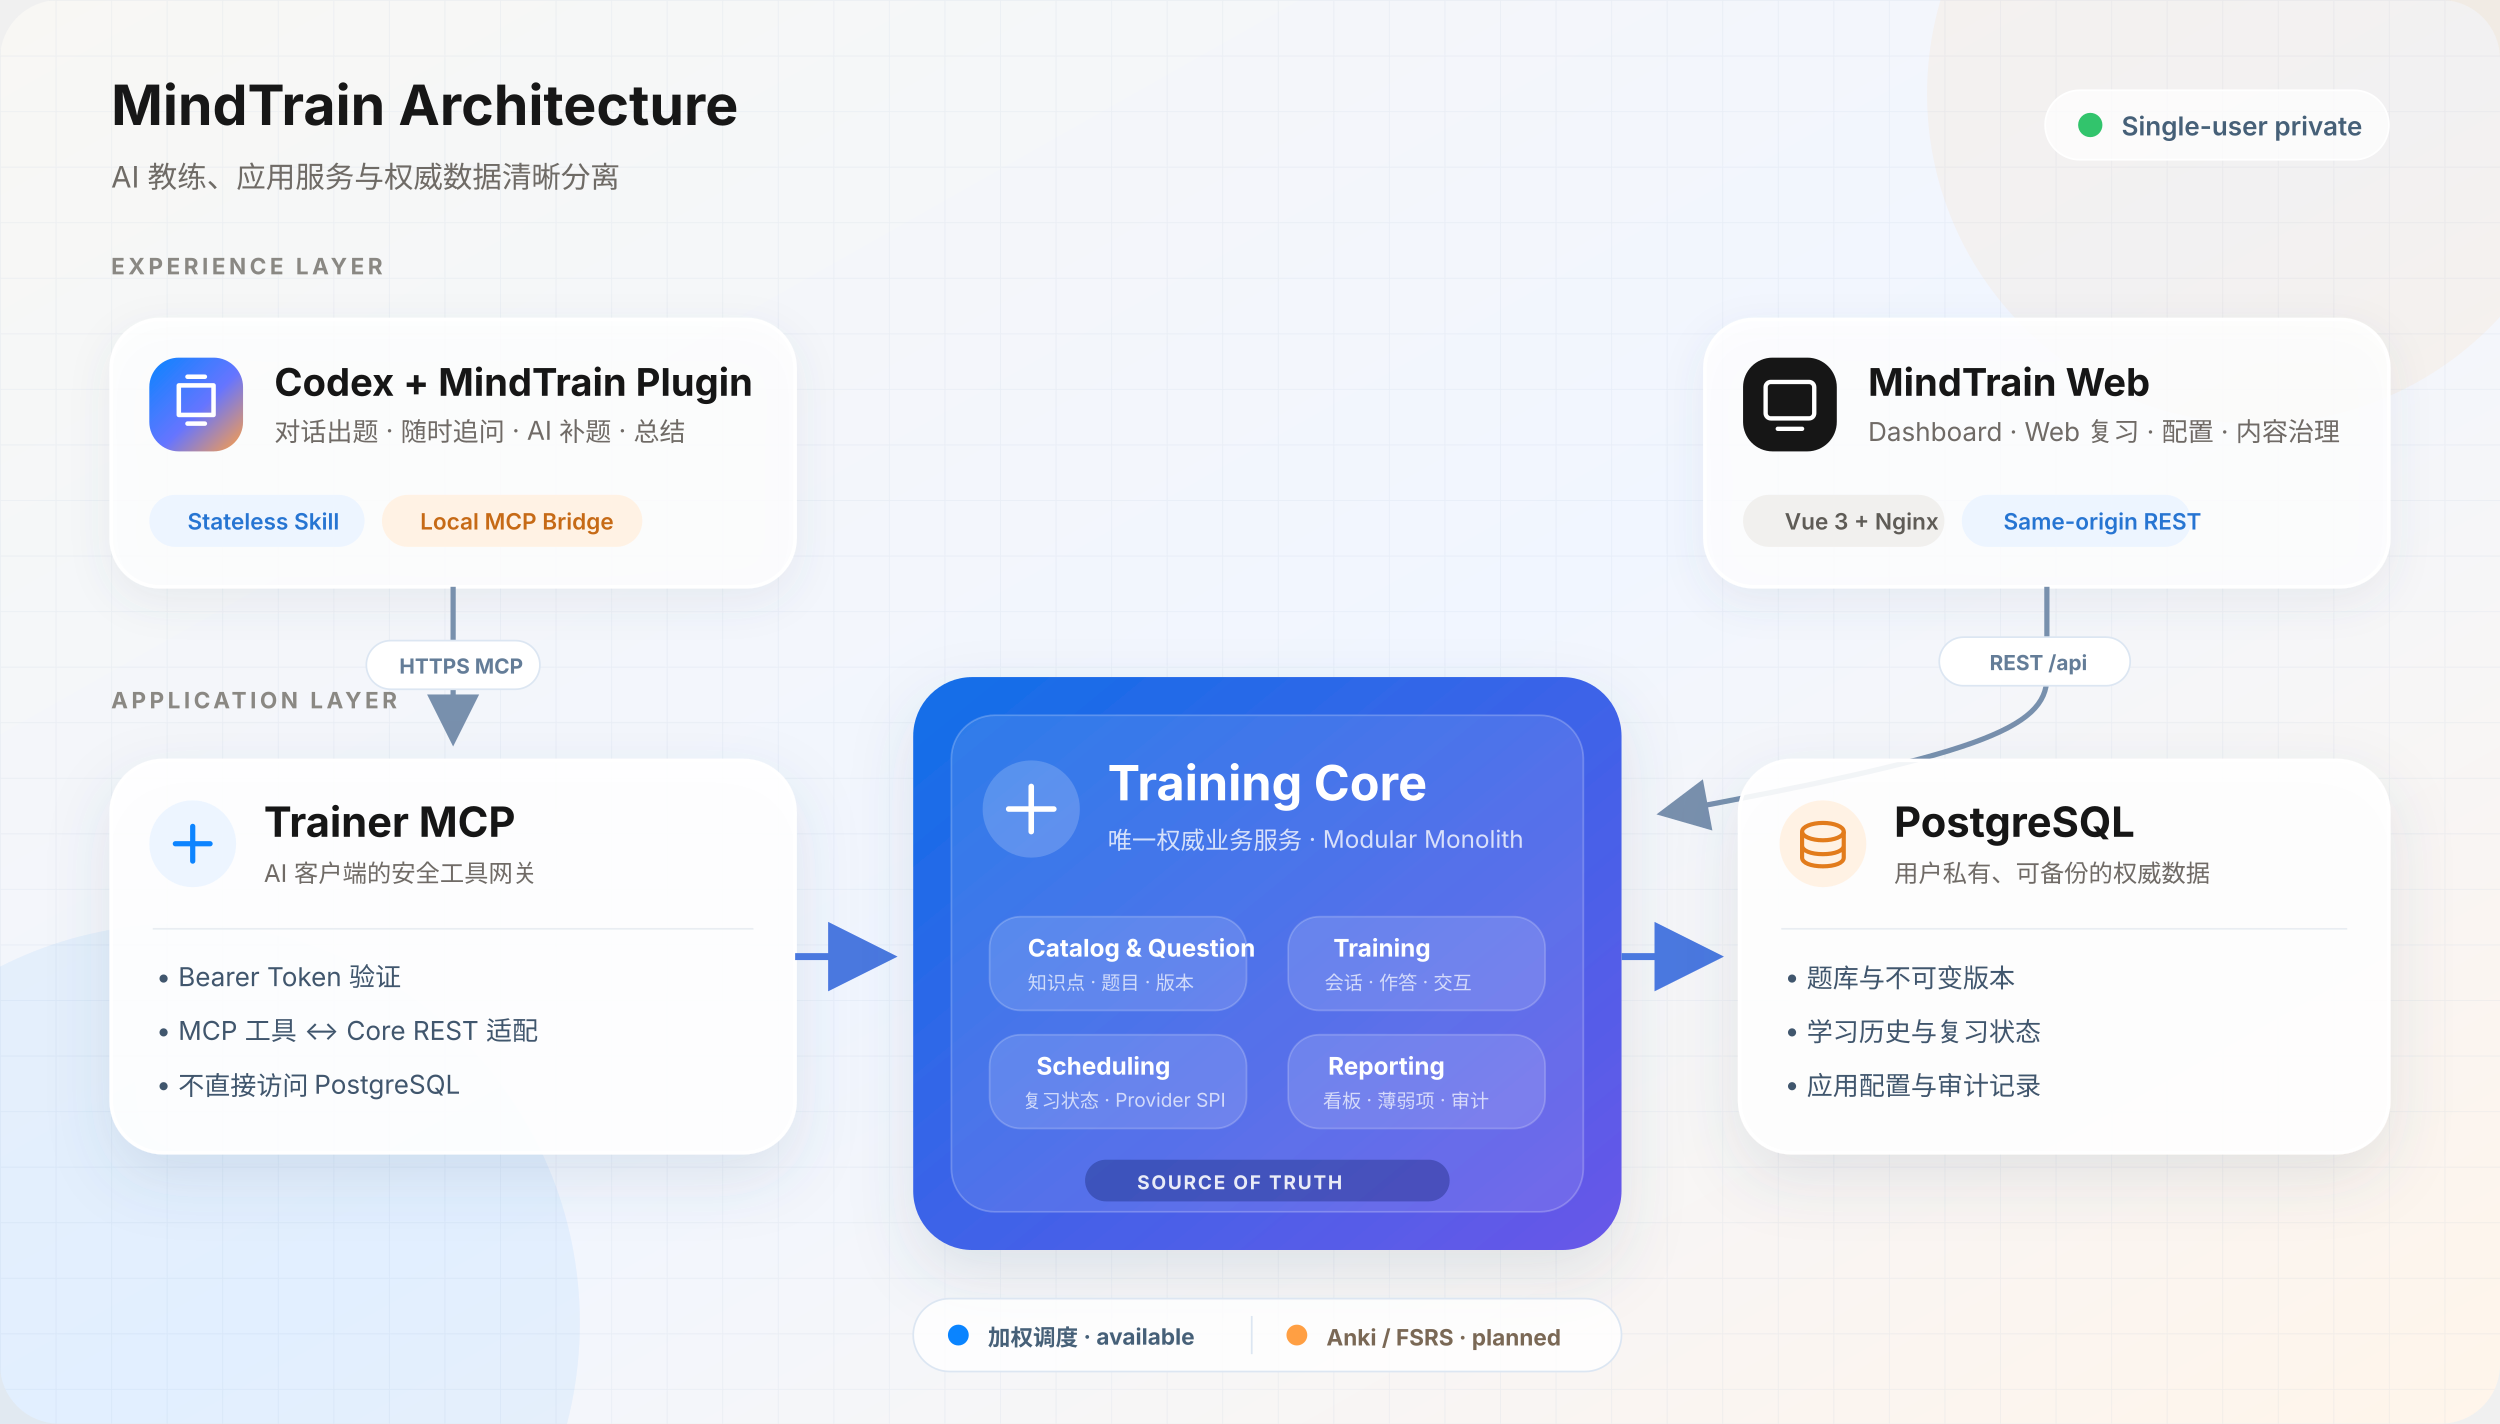
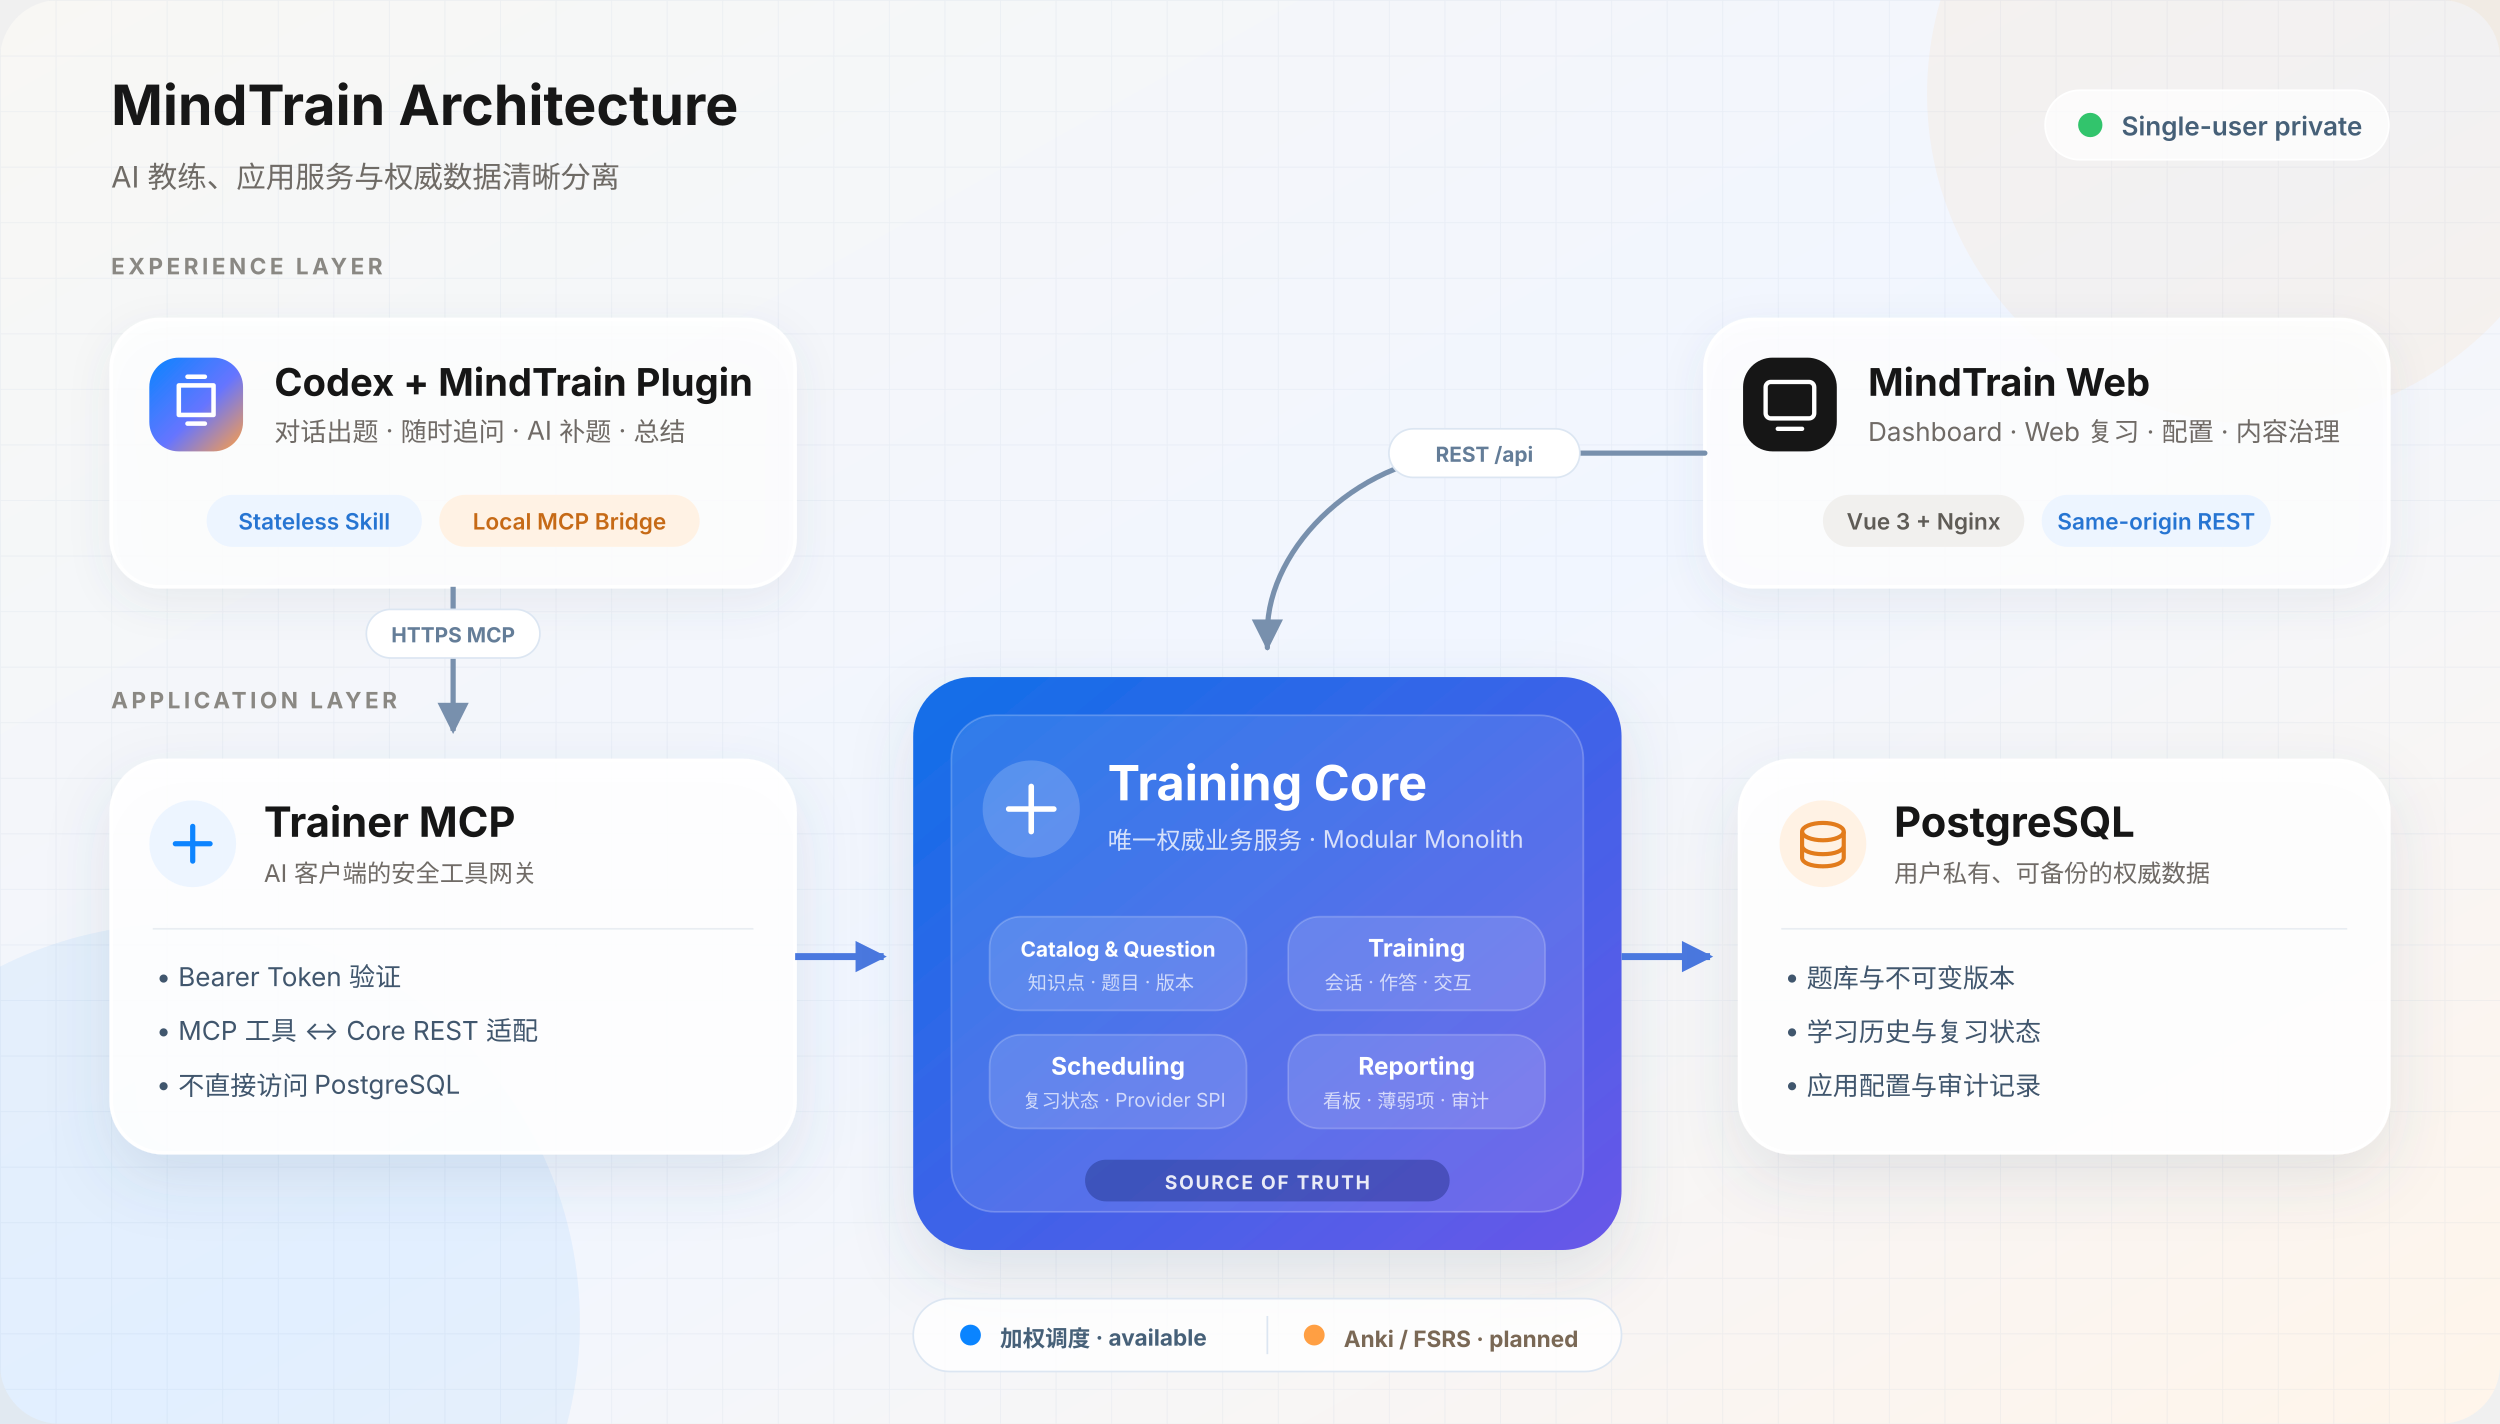
<svg xmlns="http://www.w3.org/2000/svg" width="1440" height="820" viewBox="0 0 1440 820" role="img" aria-labelledby="title desc">
  <defs>
    <linearGradient id="bg" x1="0" y1="0" x2="1" y2="1">
      <stop offset="0" stop-color="#f8f7f4" />
      <stop offset="0.52" stop-color="#f1f6ff" />
      <stop offset="1" stop-color="#fff5ea" />
    </linearGradient>
    <linearGradient id="brand" x1="0" y1="0" x2="1" y2="1">
      <stop offset="0" stop-color="#0a84ff" />
      <stop offset="0.55" stop-color="#6675ff" />
      <stop offset="1" stop-color="#ff9f43" />
    </linearGradient>
    <linearGradient id="core" x1="0" y1="0" x2="1" y2="1">
      <stop offset="0" stop-color="#116fe8" />
      <stop offset="1" stop-color="#6957e8" />
    </linearGradient>
    <pattern id="grid" width="32" height="32" patternUnits="userSpaceOnUse">
      <path d="M32 0H0V32" fill="none" stroke="#8aa1bf" stroke-opacity=".09" />
    </pattern>
    <filter id="shadow" x="-20%" y="-20%" width="140%" height="160%">
      <feDropShadow dx="0" dy="14" stdDeviation="18" flood-color="#46617f" flood-opacity=".14" />
    </filter>
    <filter id="soft" x="-20%" y="-20%" width="140%" height="160%">
      <feDropShadow dx="0" dy="8" stdDeviation="12" flood-color="#46617f" flood-opacity=".1" />
    </filter>
-     <marker id="arrow" markerWidth="10" markerHeight="10" refX="8" refY="5" orient="auto">
+     <marker id="arrow" markerUnits="userSpaceOnUse" markerWidth="18" markerHeight="18" refX="9" refY="5" orient="auto" viewBox="0 0 10 10">
      <path d="M0 0L10 5L0 10Z" fill="#7890ad" />
    </marker>
-     <marker id="arrowBlue" markerWidth="10" markerHeight="10" refX="8" refY="5" orient="auto">
+     <marker id="arrowBlue" markerUnits="userSpaceOnUse" markerWidth="18" markerHeight="18" refX="9" refY="5" orient="auto" viewBox="0 0 10 10">
      <path d="M0 0L10 5L0 10Z" fill="#4a78df" />
    </marker>
  </defs>
  <rect width="1440" height="820" rx="34" fill="url(#bg)" />
  <rect width="1440" height="820" rx="34" fill="url(#grid)" />
  <circle cx="1300" cy="54" r="190" fill="#ffad55" opacity=".08" />
  <circle cx="104" cy="762" r="230" fill="#0a84ff" opacity=".07" />
  <text x="64" y="72" fill="#171717" font-family="Avenir Next, Inter, PingFang SC, sans-serif" font-size="32" font-weight="700">MindTrain Architecture</text>
  <text x="64" y="108" fill="#6f6b66" font-family="Avenir Next, Inter, PingFang SC, sans-serif" font-size="17">AI 教练、应用服务与权威数据清晰分离</text>
  <rect x="1178" y="52" width="198" height="40" rx="20" fill="#ffffff" fill-opacity=".72" stroke="#ffffff" />
  <circle cx="1204" cy="72" r="7" fill="#32c46c" />
  <text x="1222" y="78" fill="#466078" font-family="Avenir Next, Inter, PingFang SC, sans-serif" font-size="15" font-weight="600">Single-user private</text>
  <text x="64" y="158" fill="#8a8883" font-family="Avenir Next, Inter, PingFang SC, sans-serif" font-size="13" font-weight="700" letter-spacing="2">EXPERIENCE LAYER</text>
  <g filter="url(#soft)">
    <rect x="64" y="184" width="394" height="154" rx="28" fill="#ffffff" fill-opacity=".82" stroke="#ffffff" stroke-width="2" />
    <rect x="86" y="206" width="54" height="54" rx="17" fill="url(#brand)" />
    <path d="M103 222h20v17h-20zM108 217h10M108 244h10" fill="none" stroke="#fff" stroke-width="2.6" stroke-linecap="round" stroke-linejoin="round" />
    <text x="158" y="228" fill="#171717" font-family="Avenir Next, Inter, PingFang SC, sans-serif" font-size="22" font-weight="700">Codex + MindTrain Plugin</text>
    <text x="158" y="254" fill="#6f6b66" font-family="Avenir Next, Inter, PingFang SC, sans-serif" font-size="15">对话出题 · 随时追问 · AI 补题 · 总结</text>
-     <rect x="86" y="285" width="124" height="30" rx="15" fill="#edf5ff" />
-     <text x="108" y="305" fill="#2875d2" font-family="Avenir Next, Inter, PingFang SC, sans-serif" font-size="13" font-weight="600">Stateless Skill</text>
-     <rect x="220" y="285" width="150" height="30" rx="15" fill="#fff2e4" />
-     <text x="242" y="305" fill="#c66a16" font-family="Avenir Next, Inter, PingFang SC, sans-serif" font-size="13" font-weight="600">Local MCP Bridge</text>
+     <rect x="119" y="285" width="124" height="30" rx="15" fill="#edf5ff" />
+     <text x="181" y="305" fill="#2875d2" font-family="Avenir Next, Inter, PingFang SC, sans-serif" font-size="13" font-weight="600" text-anchor="middle">Stateless Skill</text>
+     <rect x="253" y="285" width="150" height="30" rx="15" fill="#fff2e4" />
+     <text x="328" y="305" fill="#c66a16" font-family="Avenir Next, Inter, PingFang SC, sans-serif" font-size="13" font-weight="600" text-anchor="middle">Local MCP Bridge</text>
  </g>
  <g filter="url(#soft)">
    <rect x="982" y="184" width="394" height="154" rx="28" fill="#ffffff" fill-opacity=".82" stroke="#ffffff" stroke-width="2" />
    <rect x="1004" y="206" width="54" height="54" rx="17" fill="#171717" />
    <rect x="1017" y="220" width="28" height="21" rx="3" fill="none" stroke="#fff" stroke-width="2.5" />
    <path d="M1024 247h14" stroke="#fff" stroke-width="2.5" stroke-linecap="round" />
    <text x="1076" y="228" fill="#171717" font-family="Avenir Next, Inter, PingFang SC, sans-serif" font-size="22" font-weight="700">MindTrain Web</text>
    <text x="1076" y="254" fill="#6f6b66" font-family="Avenir Next, Inter, PingFang SC, sans-serif" font-size="15">Dashboard · Web 复习 · 配置 · 内容治理</text>
-     <rect x="1004" y="285" width="116" height="30" rx="15" fill="#f1f0ee" />
-     <text x="1028" y="305" fill="#5e5b57" font-family="Avenir Next, Inter, PingFang SC, sans-serif" font-size="13" font-weight="600">Vue 3 + Nginx</text>
-     <rect x="1130" y="285" width="132" height="30" rx="15" fill="#edf5ff" />
-     <text x="1154" y="305" fill="#2875d2" font-family="Avenir Next, Inter, PingFang SC, sans-serif" font-size="13" font-weight="600">Same-origin REST</text>
+     <rect x="1050" y="285" width="116" height="30" rx="15" fill="#f1f0ee" />
+     <text x="1108" y="305" fill="#5e5b57" font-family="Avenir Next, Inter, PingFang SC, sans-serif" font-size="13" font-weight="600" text-anchor="middle">Vue 3 + Nginx</text>
+     <rect x="1176" y="285" width="132" height="30" rx="15" fill="#edf5ff" />
+     <text x="1242" y="305" fill="#2875d2" font-family="Avenir Next, Inter, PingFang SC, sans-serif" font-size="13" font-weight="600" text-anchor="middle">Same-origin REST</text>
  </g>
-   <path d="M261 338V424" fill="none" stroke="#7890ad" stroke-width="3" marker-end="url(#arrow)" />
-   <rect x="211" y="369" width="100" height="28" rx="14" fill="#fff" stroke="#dce6f2" />
-   <text x="230" y="388" fill="#647d98" font-family="Avenir Next, Inter, PingFang SC, sans-serif" font-size="12" font-weight="700">HTTPS MCP</text>
-   <path d="M1179 338V390C1179 420 1138 435 960 468" fill="none" stroke="#7890ad" stroke-width="3" marker-end="url(#arrow)" />
-   <rect x="1117" y="367" width="110" height="28" rx="14" fill="#fff" stroke="#dce6f2" />
-   <text x="1146" y="386" fill="#647d98" font-family="Avenir Next, Inter, PingFang SC, sans-serif" font-size="12" font-weight="700">REST /api</text>
+   <path d="M261 338V421" fill="none" stroke="#7890ad" stroke-width="3" marker-end="url(#arrow)" />
+   <rect x="211" y="351" width="100" height="28" rx="14" fill="#fff" stroke="#dce6f2" />
+   <text x="261" y="370" fill="#647d98" font-family="Avenir Next, Inter, PingFang SC, sans-serif" font-size="12" font-weight="700" text-anchor="middle">HTTPS MCP</text>
+   <path d="M982 261H850C784 261 730 315 730 364V373" fill="none" stroke="#7890ad" stroke-width="3" stroke-linecap="round" marker-end="url(#arrow)" />
+   <rect x="800" y="247" width="110" height="28" rx="14" fill="#fff" stroke="#dce6f2" />
+   <text x="855" y="266" fill="#647d98" font-family="Avenir Next, Inter, PingFang SC, sans-serif" font-size="12" font-weight="700" text-anchor="middle">REST /api</text>
  <text x="64" y="408" fill="#8a8883" font-family="Avenir Next, Inter, PingFang SC, sans-serif" font-size="13" font-weight="700" letter-spacing="2">APPLICATION LAYER</text>
  <g filter="url(#shadow)">
    <rect x="64" y="438" width="394" height="226" rx="30" fill="#ffffff" fill-opacity=".9" stroke="#ffffff" stroke-width="2" />
    <circle cx="111" cy="486" r="25" fill="#edf5ff" />
    <path d="M101 486h20M111 476v20" stroke="#0a84ff" stroke-width="3" stroke-linecap="round" />
    <text x="152" y="482" fill="#171717" font-family="Avenir Next, Inter, PingFang SC, sans-serif" font-size="24" font-weight="700">Trainer MCP</text>
    <text x="152" y="508" fill="#6f6b66" font-family="Avenir Next, Inter, PingFang SC, sans-serif" font-size="14">AI 客户端的安全工具网关</text>
    <line x1="88" y1="535" x2="434" y2="535" stroke="#e9edf2" />
    <text x="90" y="568" fill="#41566d" font-family="Avenir Next, Inter, PingFang SC, sans-serif" font-size="15">• Bearer Token 验证</text>
    <text x="90" y="599" fill="#41566d" font-family="Avenir Next, Inter, PingFang SC, sans-serif" font-size="15">• MCP 工具 ↔ Core REST 适配</text>
    <text x="90" y="630" fill="#41566d" font-family="Avenir Next, Inter, PingFang SC, sans-serif" font-size="15">• 不直接访问 PostgreSQL</text>
  </g>
  <path d="M458 551H509" fill="none" stroke="#4a78df" stroke-width="4" marker-end="url(#arrowBlue)" />
  <g filter="url(#shadow)">
    <rect x="526" y="390" width="408" height="330" rx="34" fill="url(#core)" />
    <rect x="548" y="412" width="364" height="286" rx="25" fill="#ffffff" fill-opacity=".1" stroke="#ffffff" stroke-opacity=".22" />
    <circle cx="594" cy="466" r="28" fill="#ffffff" fill-opacity=".18" />
    <path d="M581 466h26M594 453v26" stroke="#fff" stroke-width="3.2" stroke-linecap="round" />
    <text x="638" y="461" fill="#ffffff" font-family="Avenir Next, Inter, PingFang SC, sans-serif" font-size="28" font-weight="700">Training Core</text>
    <text x="638" y="489" fill="#ffffff" fill-opacity=".78" font-family="Avenir Next, Inter, PingFang SC, sans-serif" font-size="14">唯一权威业务服务 · Modular Monolith</text>
    <rect x="570" y="528" width="148" height="54" rx="18" fill="#fff" fill-opacity=".13" stroke="#fff" stroke-opacity=".2" />
-     <text x="592" y="551" fill="#fff" font-family="Avenir Next, Inter, PingFang SC, sans-serif" font-size="14" font-weight="700">Catalog &amp; Question</text>
+     <text x="644" y="551" fill="#fff" font-family="Avenir Next, Inter, PingFang SC, sans-serif" font-size="12" font-weight="700" text-anchor="middle">Catalog &amp; Question</text>
    <text x="592" y="570" fill="#fff" fill-opacity=".7" font-family="Avenir Next, Inter, PingFang SC, sans-serif" font-size="11">知识点 · 题目 · 版本</text>
    <rect x="742" y="528" width="148" height="54" rx="18" fill="#fff" fill-opacity=".13" stroke="#fff" stroke-opacity=".2" />
-     <text x="768" y="551" fill="#fff" font-family="Avenir Next, Inter, PingFang SC, sans-serif" font-size="14" font-weight="700">Training</text>
+     <text x="816" y="551" fill="#fff" font-family="Avenir Next, Inter, PingFang SC, sans-serif" font-size="14" font-weight="700" text-anchor="middle">Training</text>
    <text x="763" y="570" fill="#fff" fill-opacity=".7" font-family="Avenir Next, Inter, PingFang SC, sans-serif" font-size="11">会话 · 作答 · 交互</text>
    <rect x="570" y="596" width="148" height="54" rx="18" fill="#fff" fill-opacity=".13" stroke="#fff" stroke-opacity=".2" />
-     <text x="597" y="619" fill="#fff" font-family="Avenir Next, Inter, PingFang SC, sans-serif" font-size="14" font-weight="700">Scheduling</text>
+     <text x="644" y="619" fill="#fff" font-family="Avenir Next, Inter, PingFang SC, sans-serif" font-size="14" font-weight="700" text-anchor="middle">Scheduling</text>
    <text x="589" y="638" fill="#fff" fill-opacity=".7" font-family="Avenir Next, Inter, PingFang SC, sans-serif" font-size="11">复习状态 · Provider SPI</text>
    <rect x="742" y="596" width="148" height="54" rx="18" fill="#fff" fill-opacity=".13" stroke="#fff" stroke-opacity=".2" />
-     <text x="765" y="619" fill="#fff" font-family="Avenir Next, Inter, PingFang SC, sans-serif" font-size="14" font-weight="700">Reporting</text>
+     <text x="816" y="619" fill="#fff" font-family="Avenir Next, Inter, PingFang SC, sans-serif" font-size="14" font-weight="700" text-anchor="middle">Reporting</text>
    <text x="762" y="638" fill="#fff" fill-opacity=".7" font-family="Avenir Next, Inter, PingFang SC, sans-serif" font-size="11">看板 · 薄弱项 · 审计</text>
    <rect x="625" y="668" width="210" height="24" rx="12" fill="#101d69" fill-opacity=".35" />
-     <text x="655" y="685" fill="#fff" fill-opacity=".88" font-family="Avenir Next, Inter, PingFang SC, sans-serif" font-size="11" font-weight="700" letter-spacing="1">SOURCE OF TRUTH</text>
+     <text x="730" y="685" fill="#fff" fill-opacity=".88" font-family="Avenir Next, Inter, PingFang SC, sans-serif" font-size="11" font-weight="700" letter-spacing="1" text-anchor="middle">SOURCE OF TRUTH</text>
  </g>
  <path d="M934 551H985" fill="none" stroke="#4a78df" stroke-width="4" marker-end="url(#arrowBlue)" />
  <g filter="url(#shadow)">
    <rect x="1002" y="438" width="374" height="226" rx="30" fill="#ffffff" fill-opacity=".9" stroke="#ffffff" stroke-width="2" />
    <circle cx="1050" cy="486" r="25" fill="#fff2e4" />
    <ellipse cx="1050" cy="479" rx="12" ry="5" fill="none" stroke="#e27b1d" stroke-width="2.4" />
    <path d="M1038 479v15c0 3 5 5 12 5s12-2 12-5v-15M1038 487c0 3 5 5 12 5s12-2 12-5" fill="none" stroke="#e27b1d" stroke-width="2.4" />
    <text x="1091" y="482" fill="#171717" font-family="Avenir Next, Inter, PingFang SC, sans-serif" font-size="24" font-weight="700">PostgreSQL</text>
    <text x="1091" y="508" fill="#6f6b66" font-family="Avenir Next, Inter, PingFang SC, sans-serif" font-size="14">用户私有、可备份的权威数据</text>
    <line x1="1026" y1="535" x2="1352" y2="535" stroke="#e9edf2" />
    <text x="1028" y="568" fill="#41566d" font-family="Avenir Next, Inter, PingFang SC, sans-serif" font-size="15">• 题库与不可变版本</text>
    <text x="1028" y="599" fill="#41566d" font-family="Avenir Next, Inter, PingFang SC, sans-serif" font-size="15">• 学习历史与复习状态</text>
    <text x="1028" y="630" fill="#41566d" font-family="Avenir Next, Inter, PingFang SC, sans-serif" font-size="15">• 应用配置与审计记录</text>
  </g>
  <rect x="526" y="748" width="408" height="42" rx="21" fill="#fff" fill-opacity=".8" stroke="#dce6f2" />
-   <circle cx="552" cy="769" r="6" fill="#0a84ff" />
-   <text x="569" y="775" fill="#466078" font-family="Avenir Next, Inter, PingFang SC, sans-serif" font-size="13" font-weight="700">加权调度 · available</text>
-   <line x1="721" y1="758" x2="721" y2="780" stroke="#dce6f2" />
-   <circle cx="747" cy="769" r="6" fill="#ff9f43" />
-   <text x="764" y="775" fill="#7a6855" font-family="Avenir Next, Inter, PingFang SC, sans-serif" font-size="13" font-weight="700">Anki / FSRS · planned</text>
+   <circle cx="559" cy="769" r="6" fill="#0a84ff" />
+   <text x="576" y="771" fill="#466078" font-family="Avenir Next, Inter, PingFang SC, sans-serif" font-size="13" font-weight="700" dominant-baseline="middle">加权调度 · available</text>
+   <line x1="730" y1="758" x2="730" y2="780" stroke="#dce6f2" />
+   <circle cx="757" cy="769" r="6" fill="#ff9f43" />
+   <text x="774" y="771" fill="#7a6855" font-family="Avenir Next, Inter, PingFang SC, sans-serif" font-size="13" font-weight="700" dominant-baseline="middle">Anki / FSRS · planned</text>
</svg>
